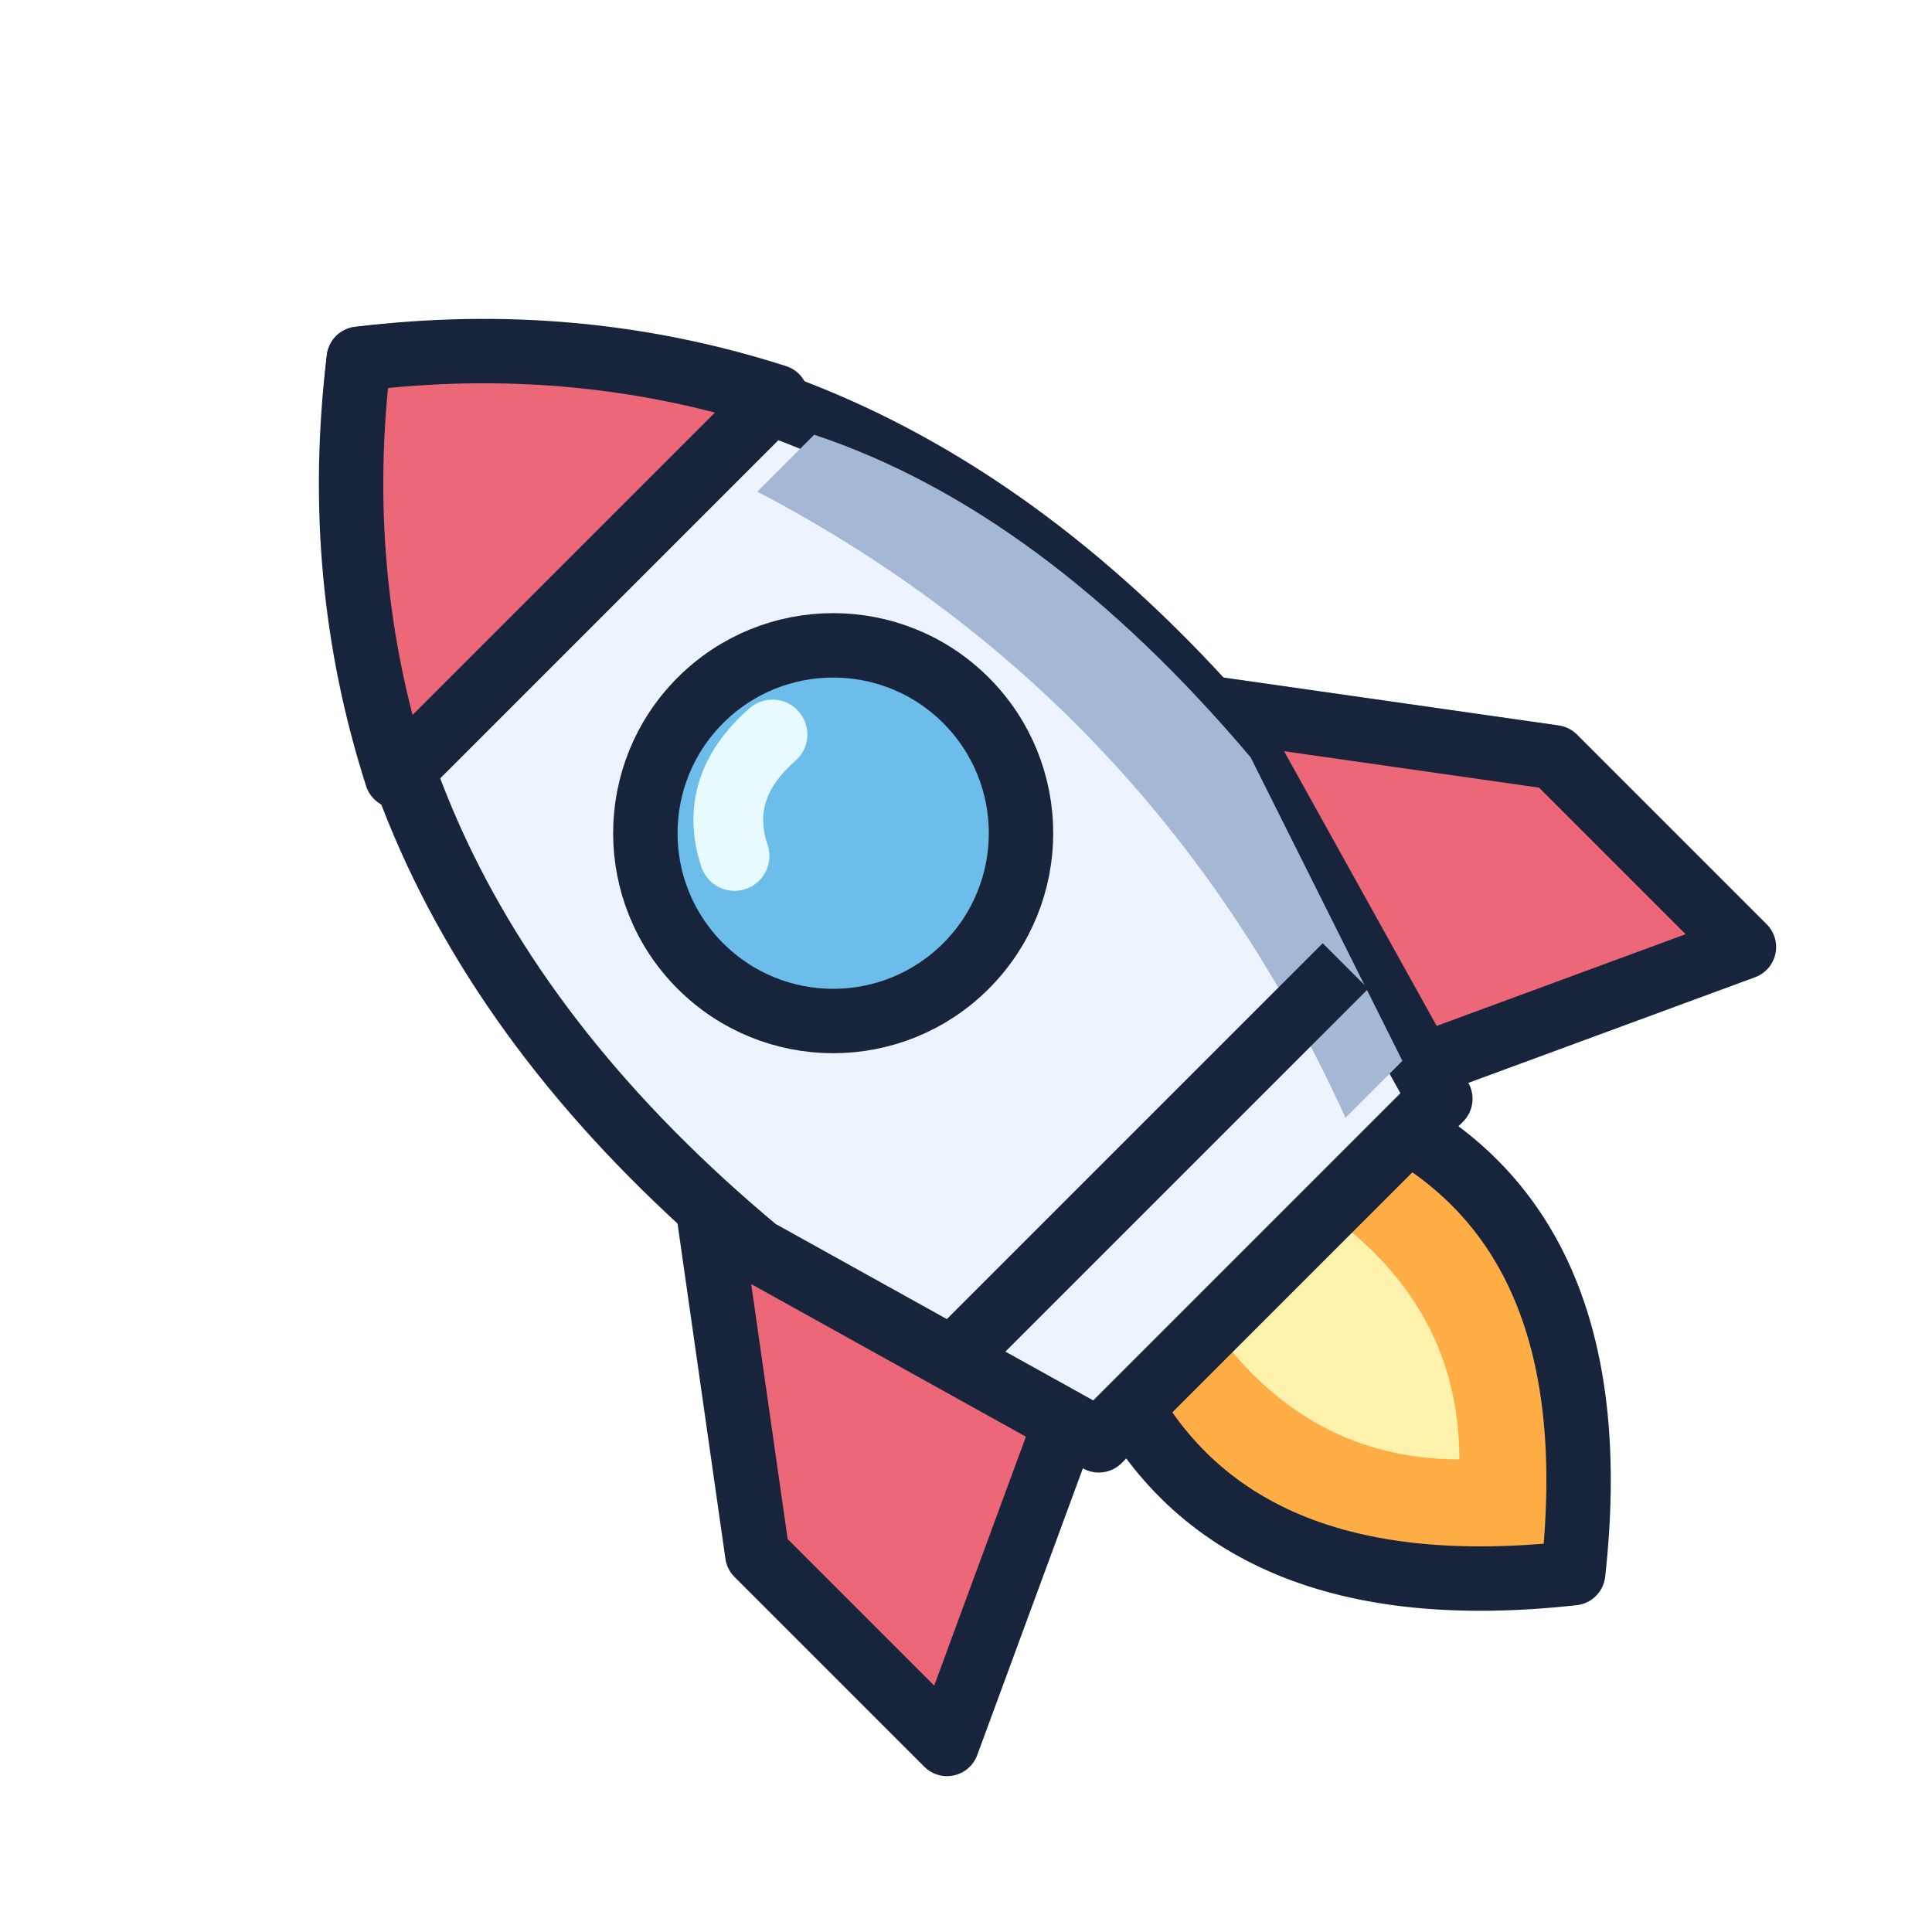
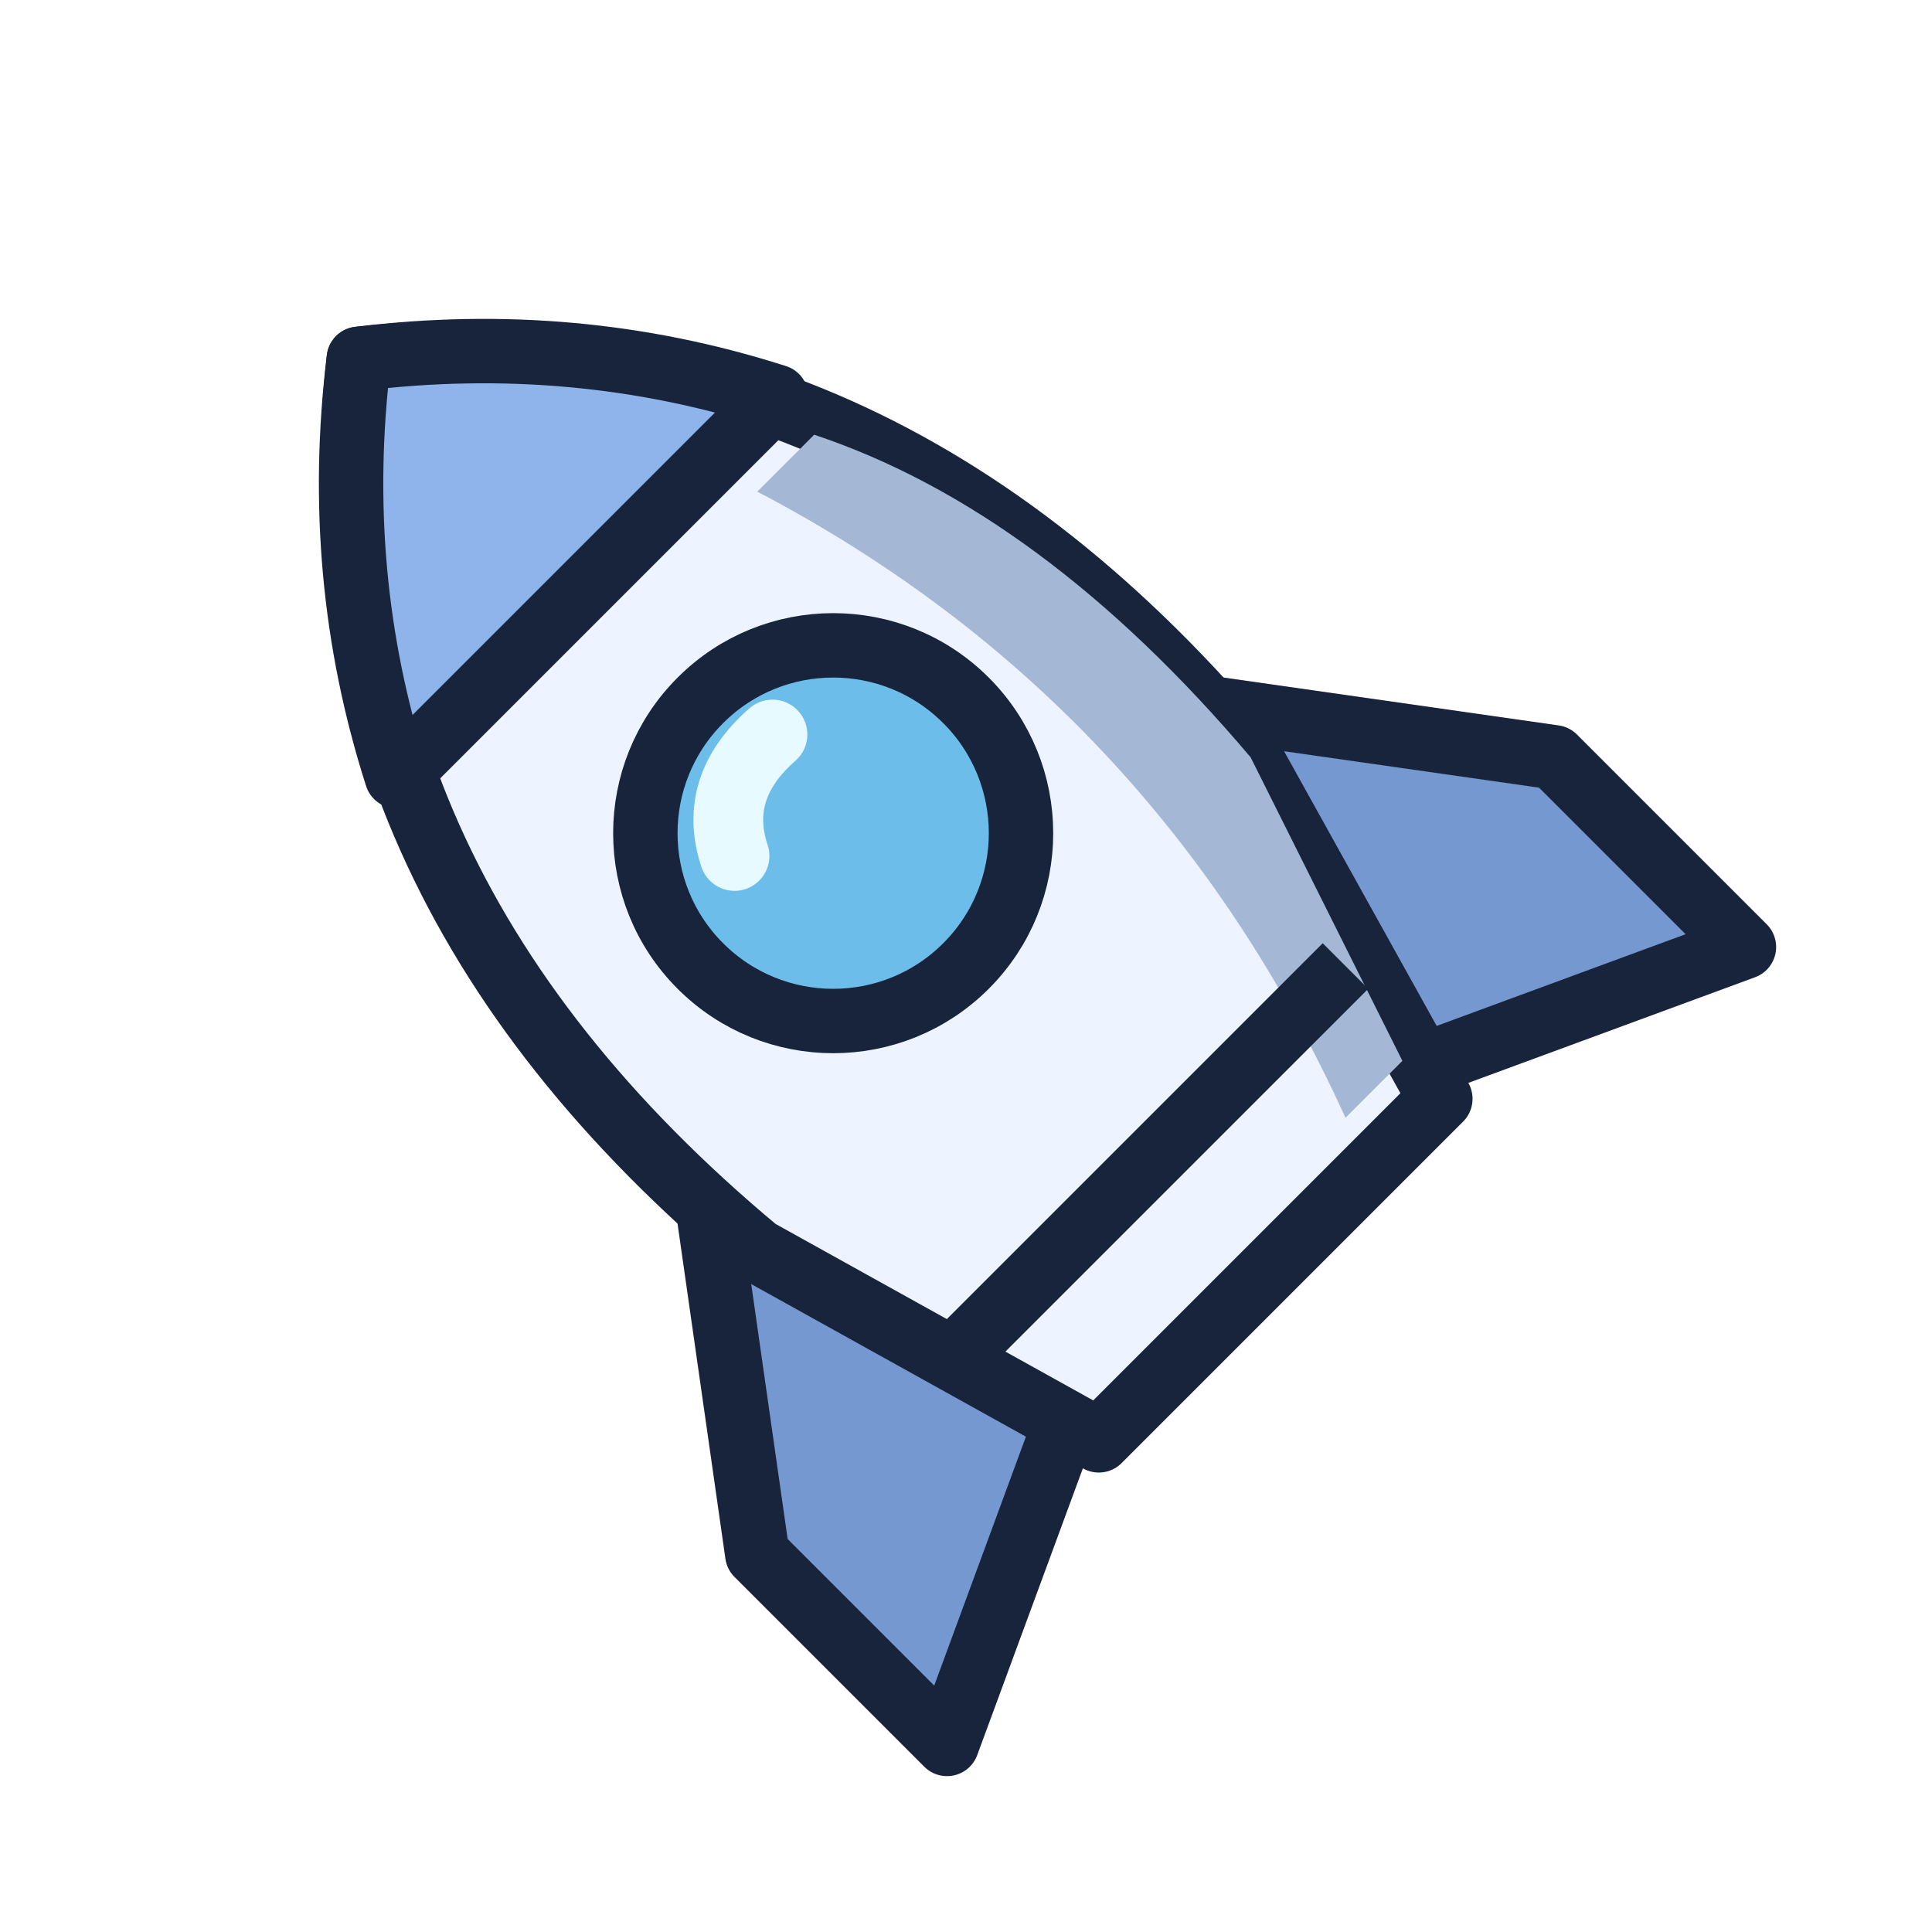
<svg xmlns="http://www.w3.org/2000/svg" width="36" height="36" viewBox="0 0 36 36">
  <g transform="rotate(-45 18 18)" stroke="#18243c" stroke-width="1.2" stroke-linejoin="round">
-     <path d="M14.5 25.5Q13 30 18 34Q23 30 21.5 25.5" fill="#ffae46" />
-     <path d="M16.5 26Q16 29 18 31Q20 29 19.5 26" fill="#fff2ad" stroke="none" />
-     <path d="M12 17L7.5 23V28L14 25M24 17L28.5 23V28L22 25" fill="#ec6879" />
+     <path d="M12 17L7.5 23V28L14 25M24 17L28.5 23V28L22 25" fill="#7498cf" />
    <path d="M18 2Q10.5 8 11.5 19L13.5 26H22.5L24.5 19Q25.5 8 18 2Z" fill="#edf4ff" />
-     <path d="M18 2Q14.8 4.5 13 8H23Q21.2 4.5 18 2Z" fill="#ec6879" />
+     <path d="M18 2Q14.8 4.5 13 8H23Q21.2 4.5 18 2Z" fill="#8fb3eb" />
    <path d="M21.5 9Q24 17 21 25H22.5L24.5 19Q25 13 23 9Z" fill="#a4b8d6" stroke="none" />
    <circle cx="18" cy="14.5" r="3.5" fill="#6cbde9" />
    <path d="M16.4 13.5Q17 12.3 18.5 12.4" fill="none" stroke="#e7faff" stroke-width="1.3" stroke-linecap="round" />
    <path d="M13 23H23" fill="none" />
  </g>
</svg>
